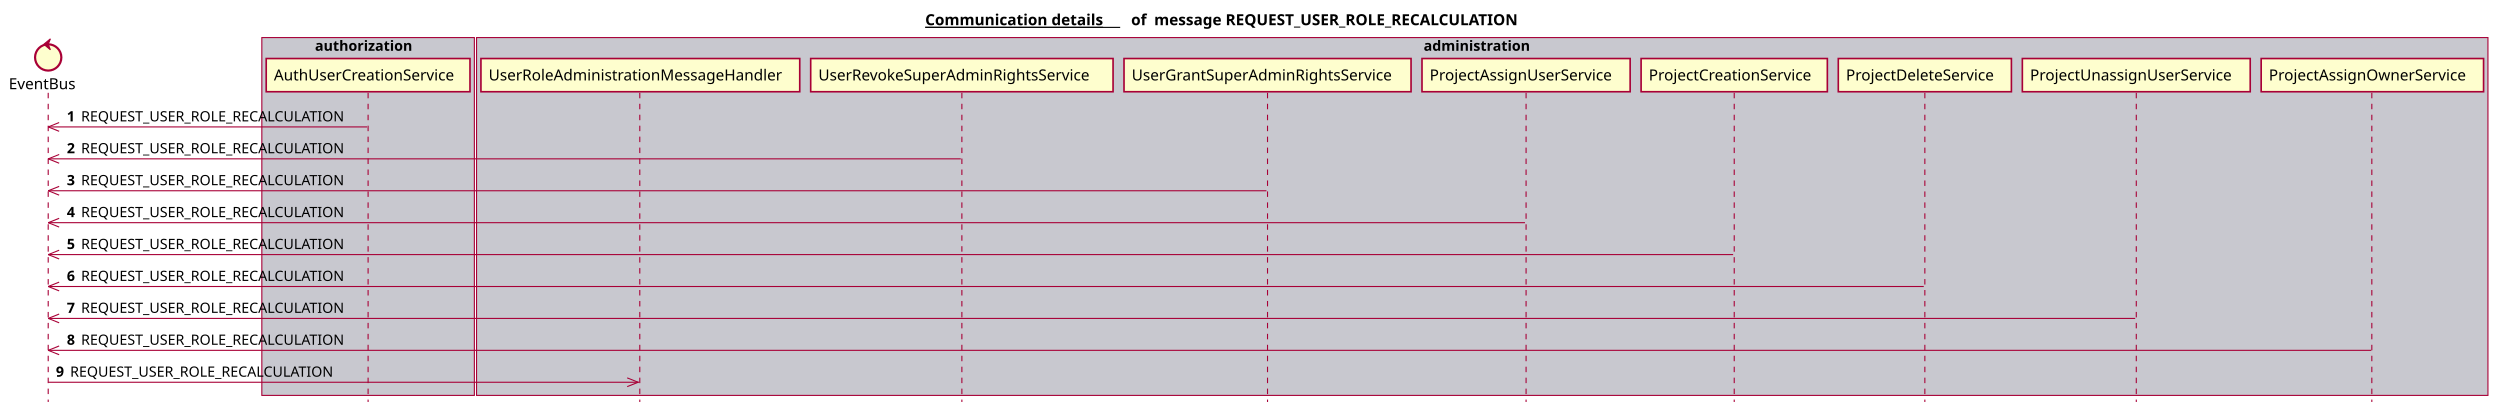
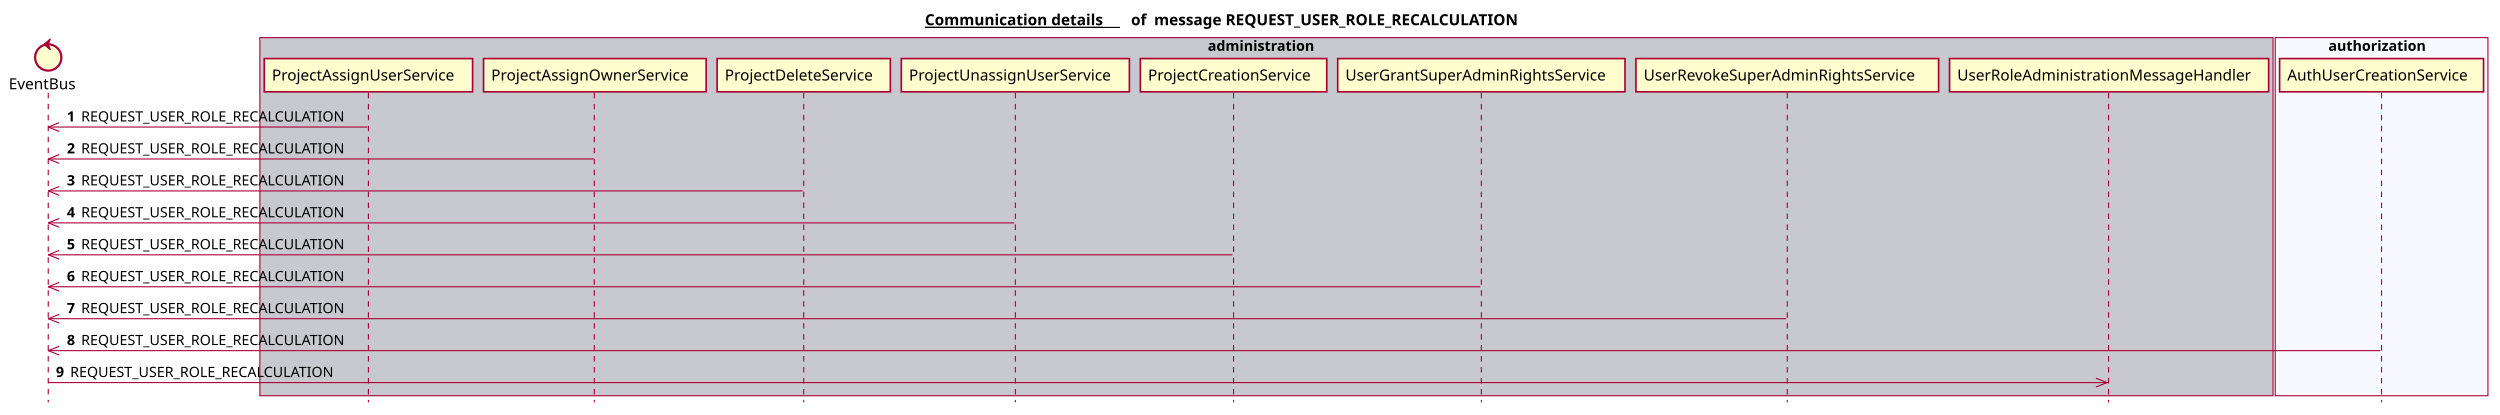
- <svg xmlns="http://www.w3.org/2000/svg" contentScriptType="application/ecmascript" contentStyleType="text/css" height="378px" preserveAspectRatio="none" style="width:2282px;height:378px;" version="1.1" viewBox="0 0 2282 378" width="2282px" zoomAndPan="magnify">
+ <svg xmlns="http://www.w3.org/2000/svg" contentScriptType="application/ecmascript" contentStyleType="text/css" height="378px" preserveAspectRatio="none" style="width:2280px;height:378px;" version="1.1" viewBox="0 0 2280 378" width="2280px" zoomAndPan="magnify">
  <defs />
  <g>
-     <text fill="#000000" font-family="sans-serif" font-size="14" font-weight="bold" lengthAdjust="spacingAndGlyphs" text-decoration="underline" textLength="178" x="844.5" y="22.995">Communication details</text>
-     <line style="stroke: #000000; stroke-width: 1.0;" x1="844.5" x2="1022.5" y1="24.995" y2="24.995" />
-     <text fill="#000000" font-family="sans-serif" font-size="14" font-weight="bold" lengthAdjust="spacingAndGlyphs" textLength="16" x="1032.5" y="22.995">of</text>
-     <text fill="#000000" font-family="sans-serif" font-size="14" font-weight="bold" lengthAdjust="spacingAndGlyphs" textLength="377" x="1053.5" y="22.995">message REQUEST_USER_ROLE_RECALCULATION</text>
-     <rect fill="#C8C8CF" height="326.625" style="stroke: #A80036; stroke-width: 1.0;" width="194" x="239" y="34.297" />
-     <text fill="#000000" font-family="sans-serif" font-size="13" font-weight="bold" lengthAdjust="spacingAndGlyphs" textLength="97" x="287.5" y="46.364">authorization</text>
-     <rect fill="#C8C8CF" height="326.625" style="stroke: #A80036; stroke-width: 1.0;" width="1836" x="435" y="34.297" />
-     <text fill="#000000" font-family="sans-serif" font-size="13" font-weight="bold" lengthAdjust="spacingAndGlyphs" textLength="107" x="1299.5" y="46.364">administration</text>
+     <text fill="#000000" font-family="sans-serif" font-size="14" font-weight="bold" lengthAdjust="spacingAndGlyphs" text-decoration="underline" textLength="178" x="843.5" y="22.995">Communication details</text>
+     <line style="stroke: #000000; stroke-width: 1.0;" x1="843.5" x2="1021.5" y1="24.995" y2="24.995" />
+     <text fill="#000000" font-family="sans-serif" font-size="14" font-weight="bold" lengthAdjust="spacingAndGlyphs" textLength="16" x="1031.5" y="22.995">of</text>
+     <text fill="#000000" font-family="sans-serif" font-size="14" font-weight="bold" lengthAdjust="spacingAndGlyphs" textLength="377" x="1052.5" y="22.995">message REQUEST_USER_ROLE_RECALCULATION</text>
+     <rect fill="#C8C8CF" height="326.625" style="stroke: #A80036; stroke-width: 1.0;" width="1836" x="237" y="34.297" />
+     <text fill="#000000" font-family="sans-serif" font-size="13" font-weight="bold" lengthAdjust="spacingAndGlyphs" textLength="107" x="1101.5" y="46.364">administration</text>
+     <rect fill="#F8F8FF" height="326.625" style="stroke: #A80036; stroke-width: 1.0;" width="194" x="2075" y="34.297" />
+     <text fill="#000000" font-family="sans-serif" font-size="13" font-weight="bold" lengthAdjust="spacingAndGlyphs" textLength="97" x="2123.5" y="46.364">authorization</text>
    <line style="stroke: #A80036; stroke-width: 1.0; stroke-dasharray: 5.0,5.0;" x1="44" x2="44" y1="84.727" y2="366.922" />
    <line style="stroke: #A80036; stroke-width: 1.0; stroke-dasharray: 5.0,5.0;" x1="336" x2="336" y1="84.727" y2="366.922" />
-     <line style="stroke: #A80036; stroke-width: 1.0; stroke-dasharray: 5.0,5.0;" x1="584" x2="584" y1="84.727" y2="366.922" />
-     <line style="stroke: #A80036; stroke-width: 1.0; stroke-dasharray: 5.0,5.0;" x1="878" x2="878" y1="84.727" y2="366.922" />
-     <line style="stroke: #A80036; stroke-width: 1.0; stroke-dasharray: 5.0,5.0;" x1="1157" x2="1157" y1="84.727" y2="366.922" />
-     <line style="stroke: #A80036; stroke-width: 1.0; stroke-dasharray: 5.0,5.0;" x1="1393" x2="1393" y1="84.727" y2="366.922" />
-     <line style="stroke: #A80036; stroke-width: 1.0; stroke-dasharray: 5.0,5.0;" x1="1583" x2="1583" y1="84.727" y2="366.922" />
-     <line style="stroke: #A80036; stroke-width: 1.0; stroke-dasharray: 5.0,5.0;" x1="1757" x2="1757" y1="84.727" y2="366.922" />
-     <line style="stroke: #A80036; stroke-width: 1.0; stroke-dasharray: 5.0,5.0;" x1="1950" x2="1950" y1="84.727" y2="366.922" />
-     <line style="stroke: #A80036; stroke-width: 1.0; stroke-dasharray: 5.0,5.0;" x1="2165" x2="2165" y1="84.727" y2="366.922" />
+     <line style="stroke: #A80036; stroke-width: 1.0; stroke-dasharray: 5.0,5.0;" x1="542" x2="542" y1="84.727" y2="366.922" />
+     <line style="stroke: #A80036; stroke-width: 1.0; stroke-dasharray: 5.0,5.0;" x1="733" x2="733" y1="84.727" y2="366.922" />
+     <line style="stroke: #A80036; stroke-width: 1.0; stroke-dasharray: 5.0,5.0;" x1="926" x2="926" y1="84.727" y2="366.922" />
+     <line style="stroke: #A80036; stroke-width: 1.0; stroke-dasharray: 5.0,5.0;" x1="1125" x2="1125" y1="84.727" y2="366.922" />
+     <line style="stroke: #A80036; stroke-width: 1.0; stroke-dasharray: 5.0,5.0;" x1="1351" x2="1351" y1="84.727" y2="366.922" />
+     <line style="stroke: #A80036; stroke-width: 1.0; stroke-dasharray: 5.0,5.0;" x1="1630" x2="1630" y1="84.727" y2="366.922" />
+     <line style="stroke: #A80036; stroke-width: 1.0; stroke-dasharray: 5.0,5.0;" x1="1923" x2="1923" y1="84.727" y2="366.922" />
+     <line style="stroke: #A80036; stroke-width: 1.0; stroke-dasharray: 5.0,5.0;" x1="2172" x2="2172" y1="84.727" y2="366.922" />
    <text fill="#000000" font-family="sans-serif" font-size="14" lengthAdjust="spacingAndGlyphs" textLength="66" x="8" y="81.425">EventBus</text>
    <ellipse cx="44" cy="52.43" fill="#FEFECE" rx="12" ry="12" style="stroke: #A80036; stroke-width: 2.0;" />
    <polygon fill="#A80036" points="40,40.43,46,35.43,44,40.43,46,45.43,40,40.43" style="stroke: #A80036; stroke-width: 1.0;" />
-     <rect fill="#FEFECE" height="30.297" style="stroke: #A80036; stroke-width: 1.5;" width="186" x="243" y="53.43" />
-     <text fill="#000000" font-family="sans-serif" font-size="14" lengthAdjust="spacingAndGlyphs" textLength="172" x="250" y="73.425">AuthUserCreationService</text>
-     <rect fill="#FEFECE" height="30.297" style="stroke: #A80036; stroke-width: 1.5;" width="291" x="439" y="53.43" />
-     <text fill="#000000" font-family="sans-serif" font-size="14" lengthAdjust="spacingAndGlyphs" textLength="277" x="446" y="73.425">UserRoleAdministrationMessageHandler</text>
-     <rect fill="#FEFECE" height="30.297" style="stroke: #A80036; stroke-width: 1.5;" width="276" x="740" y="53.43" />
-     <text fill="#000000" font-family="sans-serif" font-size="14" lengthAdjust="spacingAndGlyphs" textLength="262" x="747" y="73.425">UserRevokeSuperAdminRightsService</text>
-     <rect fill="#FEFECE" height="30.297" style="stroke: #A80036; stroke-width: 1.5;" width="262" x="1026" y="53.43" />
-     <text fill="#000000" font-family="sans-serif" font-size="14" lengthAdjust="spacingAndGlyphs" textLength="248" x="1033" y="73.425">UserGrantSuperAdminRightsService</text>
-     <rect fill="#FEFECE" height="30.297" style="stroke: #A80036; stroke-width: 1.5;" width="190" x="1298" y="53.43" />
-     <text fill="#000000" font-family="sans-serif" font-size="14" lengthAdjust="spacingAndGlyphs" textLength="176" x="1305" y="73.425">ProjectAssignUserService</text>
-     <rect fill="#FEFECE" height="30.297" style="stroke: #A80036; stroke-width: 1.5;" width="170" x="1498" y="53.43" />
-     <text fill="#000000" font-family="sans-serif" font-size="14" lengthAdjust="spacingAndGlyphs" textLength="156" x="1505" y="73.425">ProjectCreationService</text>
-     <rect fill="#FEFECE" height="30.297" style="stroke: #A80036; stroke-width: 1.5;" width="158" x="1678" y="53.43" />
-     <text fill="#000000" font-family="sans-serif" font-size="14" lengthAdjust="spacingAndGlyphs" textLength="144" x="1685" y="73.425">ProjectDeleteService</text>
-     <rect fill="#FEFECE" height="30.297" style="stroke: #A80036; stroke-width: 1.5;" width="208" x="1846" y="53.43" />
-     <text fill="#000000" font-family="sans-serif" font-size="14" lengthAdjust="spacingAndGlyphs" textLength="194" x="1853" y="73.425">ProjectUnassignUserService</text>
-     <rect fill="#FEFECE" height="30.297" style="stroke: #A80036; stroke-width: 1.5;" width="203" x="2064" y="53.43" />
-     <text fill="#000000" font-family="sans-serif" font-size="14" lengthAdjust="spacingAndGlyphs" textLength="189" x="2071" y="73.425">ProjectAssignOwnerService</text>
+     <rect fill="#FEFECE" height="30.297" style="stroke: #A80036; stroke-width: 1.5;" width="190" x="241" y="53.43" />
+     <text fill="#000000" font-family="sans-serif" font-size="14" lengthAdjust="spacingAndGlyphs" textLength="176" x="248" y="73.425">ProjectAssignUserService</text>
+     <rect fill="#FEFECE" height="30.297" style="stroke: #A80036; stroke-width: 1.5;" width="203" x="441" y="53.43" />
+     <text fill="#000000" font-family="sans-serif" font-size="14" lengthAdjust="spacingAndGlyphs" textLength="189" x="448" y="73.425">ProjectAssignOwnerService</text>
+     <rect fill="#FEFECE" height="30.297" style="stroke: #A80036; stroke-width: 1.5;" width="158" x="654" y="53.43" />
+     <text fill="#000000" font-family="sans-serif" font-size="14" lengthAdjust="spacingAndGlyphs" textLength="144" x="661" y="73.425">ProjectDeleteService</text>
+     <rect fill="#FEFECE" height="30.297" style="stroke: #A80036; stroke-width: 1.5;" width="208" x="822" y="53.43" />
+     <text fill="#000000" font-family="sans-serif" font-size="14" lengthAdjust="spacingAndGlyphs" textLength="194" x="829" y="73.425">ProjectUnassignUserService</text>
+     <rect fill="#FEFECE" height="30.297" style="stroke: #A80036; stroke-width: 1.5;" width="170" x="1040" y="53.43" />
+     <text fill="#000000" font-family="sans-serif" font-size="14" lengthAdjust="spacingAndGlyphs" textLength="156" x="1047" y="73.425">ProjectCreationService</text>
+     <rect fill="#FEFECE" height="30.297" style="stroke: #A80036; stroke-width: 1.5;" width="262" x="1220" y="53.43" />
+     <text fill="#000000" font-family="sans-serif" font-size="14" lengthAdjust="spacingAndGlyphs" textLength="248" x="1227" y="73.425">UserGrantSuperAdminRightsService</text>
+     <rect fill="#FEFECE" height="30.297" style="stroke: #A80036; stroke-width: 1.5;" width="276" x="1492" y="53.43" />
+     <text fill="#000000" font-family="sans-serif" font-size="14" lengthAdjust="spacingAndGlyphs" textLength="262" x="1499" y="73.425">UserRevokeSuperAdminRightsService</text>
+     <rect fill="#FEFECE" height="30.297" style="stroke: #A80036; stroke-width: 1.5;" width="291" x="1778" y="53.43" />
+     <text fill="#000000" font-family="sans-serif" font-size="14" lengthAdjust="spacingAndGlyphs" textLength="277" x="1785" y="73.425">UserRoleAdministrationMessageHandler</text>
+     <rect fill="#FEFECE" height="30.297" style="stroke: #A80036; stroke-width: 1.5;" width="186" x="2079" y="53.43" />
+     <text fill="#000000" font-family="sans-serif" font-size="14" lengthAdjust="spacingAndGlyphs" textLength="172" x="2086" y="73.425">AuthUserCreationService</text>
    <line style="stroke: #A80036; stroke-width: 1.0;" x1="44" x2="54" y1="115.859" y2="111.859" />
    <line style="stroke: #A80036; stroke-width: 1.0;" x1="44" x2="54" y1="115.859" y2="119.859" />
    <line style="stroke: #A80036; stroke-width: 1.0;" x1="44" x2="335" y1="115.859" y2="115.859" />
    <text fill="#000000" font-family="sans-serif" font-size="13" font-weight="bold" lengthAdjust="spacingAndGlyphs" textLength="9" x="61" y="110.793">1</text>
    <text fill="#000000" font-family="sans-serif" font-size="13" lengthAdjust="spacingAndGlyphs" textLength="255" x="74" y="110.793">REQUEST_USER_ROLE_RECALCULATION</text>
    <line style="stroke: #A80036; stroke-width: 1.0;" x1="44" x2="54" y1="144.992" y2="140.992" />
    <line style="stroke: #A80036; stroke-width: 1.0;" x1="44" x2="54" y1="144.992" y2="148.992" />
-     <line style="stroke: #A80036; stroke-width: 1.0;" x1="44" x2="877" y1="144.992" y2="144.992" />
+     <line style="stroke: #A80036; stroke-width: 1.0;" x1="44" x2="541.5" y1="144.992" y2="144.992" />
    <text fill="#000000" font-family="sans-serif" font-size="13" font-weight="bold" lengthAdjust="spacingAndGlyphs" textLength="9" x="61" y="139.926">2</text>
    <text fill="#000000" font-family="sans-serif" font-size="13" lengthAdjust="spacingAndGlyphs" textLength="255" x="74" y="139.926">REQUEST_USER_ROLE_RECALCULATION</text>
    <line style="stroke: #A80036; stroke-width: 1.0;" x1="44" x2="54" y1="174.125" y2="170.125" />
    <line style="stroke: #A80036; stroke-width: 1.0;" x1="44" x2="54" y1="174.125" y2="178.125" />
-     <line style="stroke: #A80036; stroke-width: 1.0;" x1="44" x2="1156" y1="174.125" y2="174.125" />
+     <line style="stroke: #A80036; stroke-width: 1.0;" x1="44" x2="732" y1="174.125" y2="174.125" />
    <text fill="#000000" font-family="sans-serif" font-size="13" font-weight="bold" lengthAdjust="spacingAndGlyphs" textLength="9" x="61" y="169.059">3</text>
    <text fill="#000000" font-family="sans-serif" font-size="13" lengthAdjust="spacingAndGlyphs" textLength="255" x="74" y="169.059">REQUEST_USER_ROLE_RECALCULATION</text>
    <line style="stroke: #A80036; stroke-width: 1.0;" x1="44" x2="54" y1="203.258" y2="199.258" />
    <line style="stroke: #A80036; stroke-width: 1.0;" x1="44" x2="54" y1="203.258" y2="207.258" />
-     <line style="stroke: #A80036; stroke-width: 1.0;" x1="44" x2="1392" y1="203.258" y2="203.258" />
+     <line style="stroke: #A80036; stroke-width: 1.0;" x1="44" x2="925" y1="203.258" y2="203.258" />
    <text fill="#000000" font-family="sans-serif" font-size="13" font-weight="bold" lengthAdjust="spacingAndGlyphs" textLength="9" x="61" y="198.192">4</text>
    <text fill="#000000" font-family="sans-serif" font-size="13" lengthAdjust="spacingAndGlyphs" textLength="255" x="74" y="198.192">REQUEST_USER_ROLE_RECALCULATION</text>
    <line style="stroke: #A80036; stroke-width: 1.0;" x1="44" x2="54" y1="232.391" y2="228.391" />
    <line style="stroke: #A80036; stroke-width: 1.0;" x1="44" x2="54" y1="232.391" y2="236.391" />
-     <line style="stroke: #A80036; stroke-width: 1.0;" x1="44" x2="1582" y1="232.391" y2="232.391" />
+     <line style="stroke: #A80036; stroke-width: 1.0;" x1="44" x2="1124" y1="232.391" y2="232.391" />
    <text fill="#000000" font-family="sans-serif" font-size="13" font-weight="bold" lengthAdjust="spacingAndGlyphs" textLength="9" x="61" y="227.325">5</text>
    <text fill="#000000" font-family="sans-serif" font-size="13" lengthAdjust="spacingAndGlyphs" textLength="255" x="74" y="227.325">REQUEST_USER_ROLE_RECALCULATION</text>
    <line style="stroke: #A80036; stroke-width: 1.0;" x1="44" x2="54" y1="261.523" y2="257.523" />
    <line style="stroke: #A80036; stroke-width: 1.0;" x1="44" x2="54" y1="261.523" y2="265.523" />
-     <line style="stroke: #A80036; stroke-width: 1.0;" x1="44" x2="1756" y1="261.523" y2="261.523" />
+     <line style="stroke: #A80036; stroke-width: 1.0;" x1="44" x2="1350" y1="261.523" y2="261.523" />
    <text fill="#000000" font-family="sans-serif" font-size="13" font-weight="bold" lengthAdjust="spacingAndGlyphs" textLength="9" x="61" y="256.457">6</text>
    <text fill="#000000" font-family="sans-serif" font-size="13" lengthAdjust="spacingAndGlyphs" textLength="255" x="74" y="256.457">REQUEST_USER_ROLE_RECALCULATION</text>
    <line style="stroke: #A80036; stroke-width: 1.0;" x1="44" x2="54" y1="290.656" y2="286.656" />
    <line style="stroke: #A80036; stroke-width: 1.0;" x1="44" x2="54" y1="290.656" y2="294.656" />
-     <line style="stroke: #A80036; stroke-width: 1.0;" x1="44" x2="1949" y1="290.656" y2="290.656" />
+     <line style="stroke: #A80036; stroke-width: 1.0;" x1="44" x2="1629" y1="290.656" y2="290.656" />
    <text fill="#000000" font-family="sans-serif" font-size="13" font-weight="bold" lengthAdjust="spacingAndGlyphs" textLength="9" x="61" y="285.59">7</text>
    <text fill="#000000" font-family="sans-serif" font-size="13" lengthAdjust="spacingAndGlyphs" textLength="255" x="74" y="285.59">REQUEST_USER_ROLE_RECALCULATION</text>
    <line style="stroke: #A80036; stroke-width: 1.0;" x1="44" x2="54" y1="319.789" y2="315.789" />
    <line style="stroke: #A80036; stroke-width: 1.0;" x1="44" x2="54" y1="319.789" y2="323.789" />
-     <line style="stroke: #A80036; stroke-width: 1.0;" x1="44" x2="2164.5" y1="319.789" y2="319.789" />
+     <line style="stroke: #A80036; stroke-width: 1.0;" x1="44" x2="2171" y1="319.789" y2="319.789" />
    <text fill="#000000" font-family="sans-serif" font-size="13" font-weight="bold" lengthAdjust="spacingAndGlyphs" textLength="9" x="61" y="314.723">8</text>
    <text fill="#000000" font-family="sans-serif" font-size="13" lengthAdjust="spacingAndGlyphs" textLength="255" x="74" y="314.723">REQUEST_USER_ROLE_RECALCULATION</text>
-     <line style="stroke: #A80036; stroke-width: 1.0;" x1="582.5" x2="572.5" y1="348.922" y2="344.922" />
-     <line style="stroke: #A80036; stroke-width: 1.0;" x1="582.5" x2="572.5" y1="348.922" y2="352.922" />
-     <line style="stroke: #A80036; stroke-width: 1.0;" x1="44" x2="583.5" y1="348.922" y2="348.922" />
+     <line style="stroke: #A80036; stroke-width: 1.0;" x1="1921.5" x2="1911.5" y1="348.922" y2="344.922" />
+     <line style="stroke: #A80036; stroke-width: 1.0;" x1="1921.5" x2="1911.5" y1="348.922" y2="352.922" />
+     <line style="stroke: #A80036; stroke-width: 1.0;" x1="44" x2="1922.5" y1="348.922" y2="348.922" />
    <text fill="#000000" font-family="sans-serif" font-size="13" font-weight="bold" lengthAdjust="spacingAndGlyphs" textLength="9" x="51" y="343.856">9</text>
    <text fill="#000000" font-family="sans-serif" font-size="13" lengthAdjust="spacingAndGlyphs" textLength="255" x="64" y="343.856">REQUEST_USER_ROLE_RECALCULATION</text>
  </g>
</svg>
